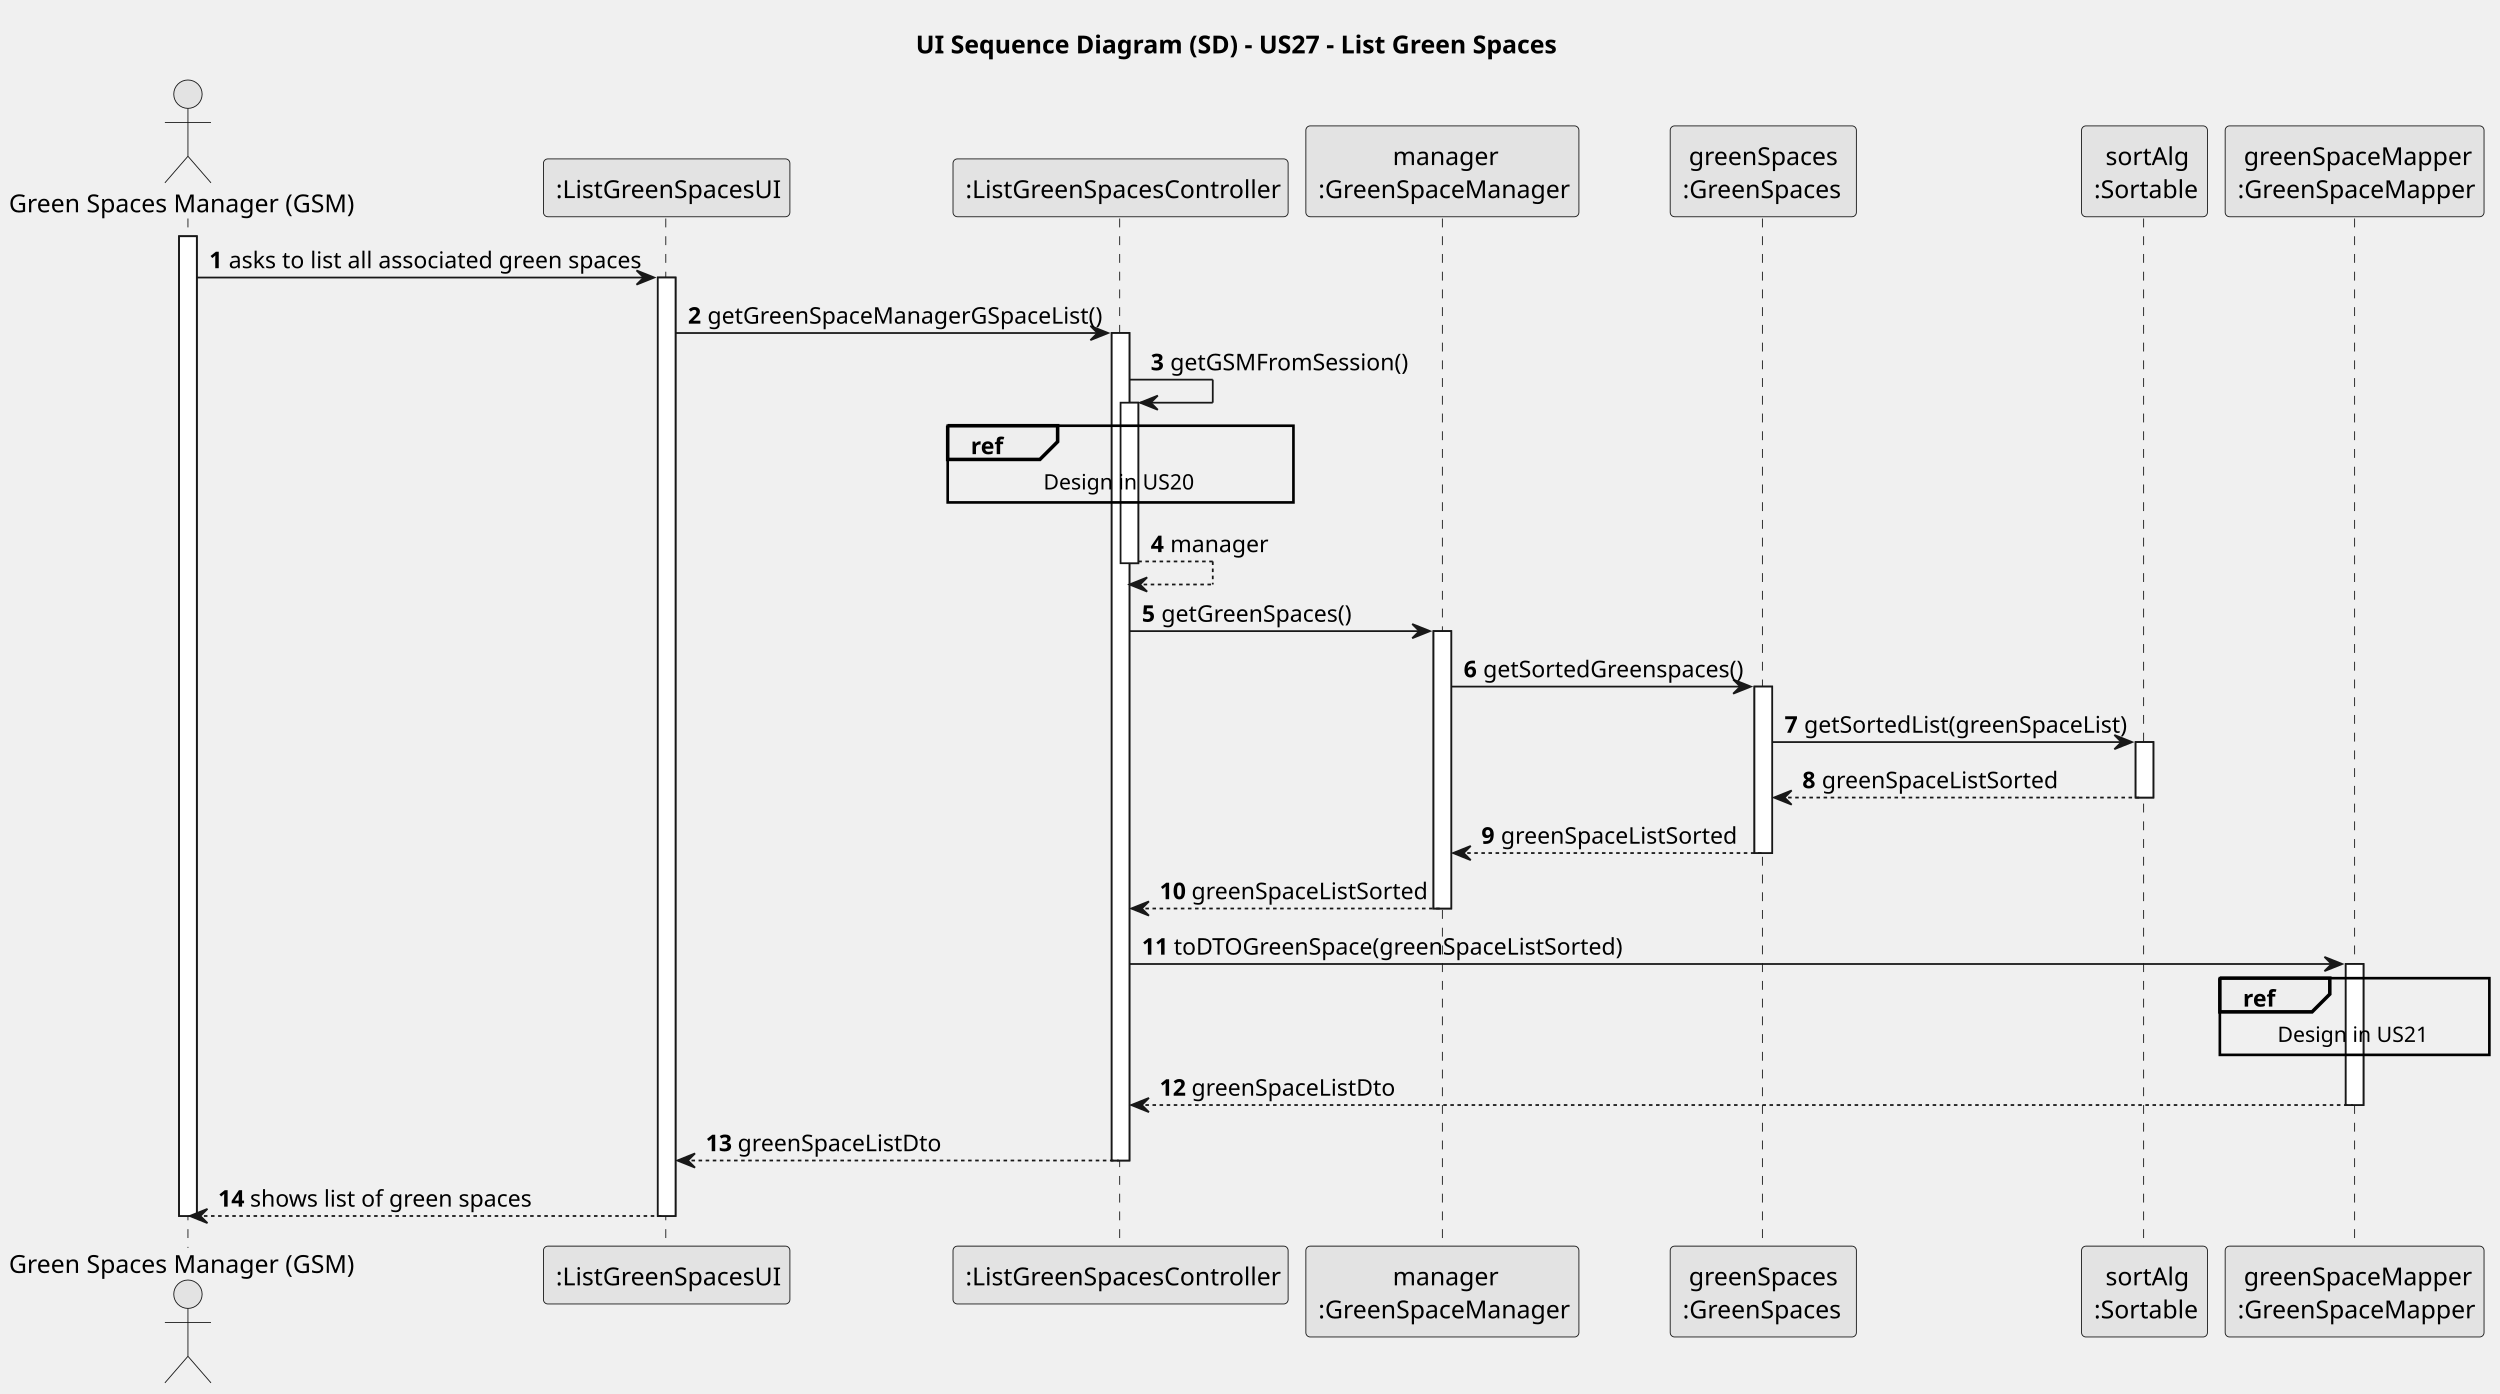
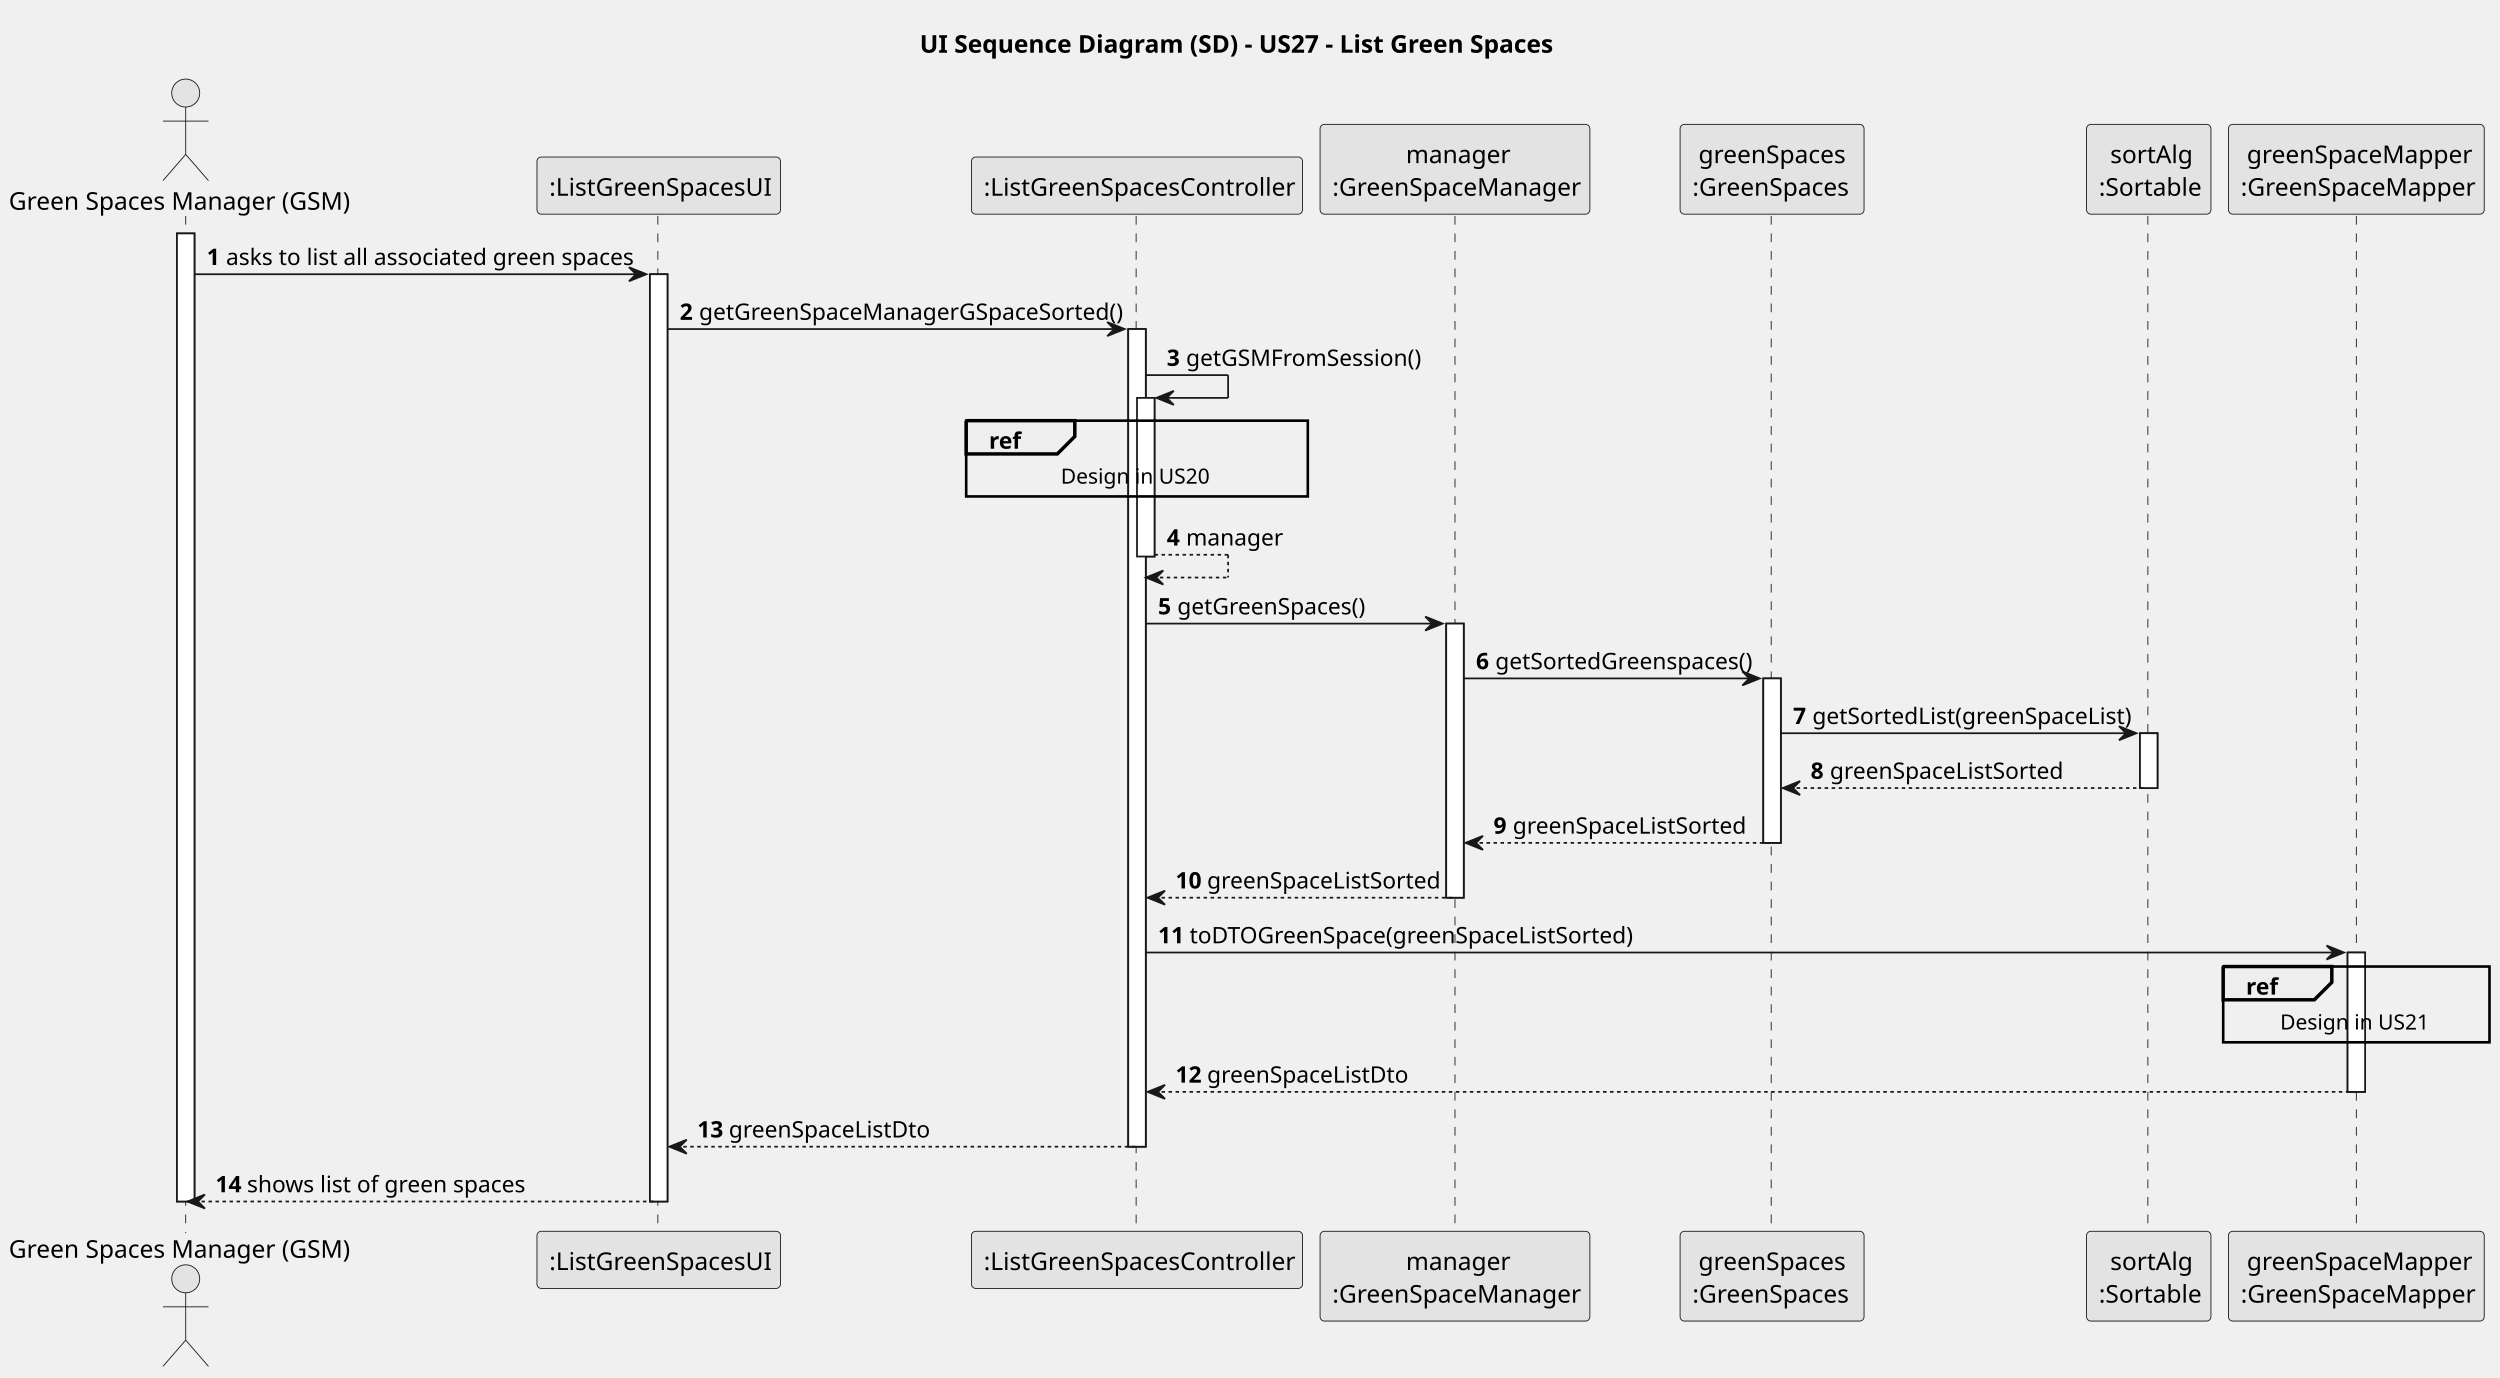
- <svg xmlns="http://www.w3.org/2000/svg" contentStyleType="text/css" height="786px" preserveAspectRatio="none" style="width:1410px;height:786px;background:#FFFFFF;" version="1.1" viewBox="0 0 1410 786" width="1410px" zoomAndPan="magnify">
+ <svg xmlns="http://www.w3.org/2000/svg" contentStyleType="text/css" height="786px" preserveAspectRatio="none" style="width:1427px;height:786px;background:#FFFFFF;" version="1.1" viewBox="0 0 1427 786" width="1427px" zoomAndPan="magnify">
  <defs />
  <g>
-     <text fill="#000000" font-family="sans-serif" font-size="14" font-weight="bold" lengthAdjust="spacing" textLength="372" x="516.5" y="30.107">UI Sequence Diagram (SD) - US27 - List Green Spaces</text>
+     <text fill="#000000" font-family="sans-serif" font-size="14" font-weight="bold" lengthAdjust="spacing" textLength="372" x="525" y="30.107">UI Sequence Diagram (SD) - US27 - List Green Spaces</text>
    <rect fill="#FFFFFF" height="552.578" style="stroke:#181818;stroke-width:1.0;" width="10" x="101" y="133.242" />
    <rect fill="#FFFFFF" height="529.287" style="stroke:#181818;stroke-width:1.0;" width="10" x="371" y="156.533" />
-     <rect fill="#FFFFFF" height="466.705" style="stroke:#181818;stroke-width:1.0;" width="10" x="627" y="187.824" />
-     <rect fill="#FFFFFF" height="90.543" style="stroke:#181818;stroke-width:1.0;" width="10" x="632" y="227.115" />
-     <rect fill="#FFFFFF" height="156.455" style="stroke:#181818;stroke-width:1.0;" width="10" x="808.5" y="355.949" />
-     <rect fill="#FFFFFF" height="93.873" style="stroke:#181818;stroke-width:1.0;" width="10" x="989.5" y="387.24" />
-     <rect fill="#FFFFFF" height="31.291" style="stroke:#181818;stroke-width:1.0;" width="10" x="1204.5" y="418.531" />
-     <rect fill="#FFFFFF" height="79.543" style="stroke:#181818;stroke-width:1.0;" width="10" x="1323" y="543.695" />
+     <rect fill="#FFFFFF" height="466.705" style="stroke:#181818;stroke-width:1.0;" width="10" x="644" y="187.824" />
+     <rect fill="#FFFFFF" height="90.543" style="stroke:#181818;stroke-width:1.0;" width="10" x="649" y="227.115" />
+     <rect fill="#FFFFFF" height="156.455" style="stroke:#181818;stroke-width:1.0;" width="10" x="825.5" y="355.949" />
+     <rect fill="#FFFFFF" height="93.873" style="stroke:#181818;stroke-width:1.0;" width="10" x="1006.5" y="387.24" />
+     <rect fill="#FFFFFF" height="31.291" style="stroke:#181818;stroke-width:1.0;" width="10" x="1221.5" y="418.531" />
+     <rect fill="#FFFFFF" height="79.543" style="stroke:#181818;stroke-width:1.0;" width="10" x="1340" y="543.695" />
    <line style="stroke:#181818;stroke-width:0.5;stroke-dasharray:5.0,5.0;" x1="106" x2="106" y1="123.242" y2="703.82" />
    <line style="stroke:#181818;stroke-width:0.5;stroke-dasharray:5.0,5.0;" x1="375.5" x2="375.5" y1="123.242" y2="703.82" />
-     <line style="stroke:#181818;stroke-width:0.5;stroke-dasharray:5.0,5.0;" x1="631.5" x2="631.5" y1="123.242" y2="703.82" />
-     <line style="stroke:#181818;stroke-width:0.5;stroke-dasharray:5.0,5.0;" x1="813.5" x2="813.5" y1="123.242" y2="703.82" />
-     <line style="stroke:#181818;stroke-width:0.5;stroke-dasharray:5.0,5.0;" x1="994" x2="994" y1="123.242" y2="703.82" />
-     <line style="stroke:#181818;stroke-width:0.5;stroke-dasharray:5.0,5.0;" x1="1209" x2="1209" y1="123.242" y2="703.82" />
-     <line style="stroke:#181818;stroke-width:0.5;stroke-dasharray:5.0,5.0;" x1="1328" x2="1328" y1="123.242" y2="703.82" />
+     <line style="stroke:#181818;stroke-width:0.5;stroke-dasharray:5.0,5.0;" x1="648.5" x2="648.5" y1="123.242" y2="703.82" />
+     <line style="stroke:#181818;stroke-width:0.5;stroke-dasharray:5.0,5.0;" x1="830.5" x2="830.5" y1="123.242" y2="703.82" />
+     <line style="stroke:#181818;stroke-width:0.5;stroke-dasharray:5.0,5.0;" x1="1011" x2="1011" y1="123.242" y2="703.82" />
+     <line style="stroke:#181818;stroke-width:0.5;stroke-dasharray:5.0,5.0;" x1="1226" x2="1226" y1="123.242" y2="703.82" />
+     <line style="stroke:#181818;stroke-width:0.5;stroke-dasharray:5.0,5.0;" x1="1345" x2="1345" y1="123.242" y2="703.82" />
    <text fill="#000000" font-family="sans-serif" font-size="14" lengthAdjust="spacing" textLength="196" x="5" y="119.728">Green Spaces Manager (GSM)</text>
    <ellipse cx="106" cy="53.121" fill="#E3E3E3" rx="8" ry="8" style="stroke:#181818;stroke-width:0.5;" />
    <path d="M106,61.121 L106,88.121 M93,69.121 L119,69.121 M106,88.121 L93,103.121 M106,88.121 L119,103.121 " fill="none" style="stroke:#181818;stroke-width:0.5;" />
    <text fill="#000000" font-family="sans-serif" font-size="14" lengthAdjust="spacing" textLength="196" x="5" y="717.928">Green Spaces Manager (GSM)</text>
    <ellipse cx="106" cy="729.941" fill="#E3E3E3" rx="8" ry="8" style="stroke:#181818;stroke-width:0.5;" />
    <path d="M106,737.941 L106,764.941 M93,745.941 L119,745.941 M106,764.941 L93,779.941 M106,764.941 L119,779.941 " fill="none" style="stroke:#181818;stroke-width:0.5;" />
    <rect fill="#E3E3E3" height="32.621" rx="2.5" ry="2.5" style="stroke:#181818;stroke-width:0.5;" width="139" x="306.5" y="89.621" />
    <text fill="#000000" font-family="sans-serif" font-size="14" lengthAdjust="spacing" textLength="125" x="313.5" y="111.728">:ListGreenSpacesUI</text>
    <rect fill="#E3E3E3" height="32.621" rx="2.5" ry="2.5" style="stroke:#181818;stroke-width:0.5;" width="139" x="306.5" y="702.82" />
    <text fill="#000000" font-family="sans-serif" font-size="14" lengthAdjust="spacing" textLength="125" x="313.5" y="724.928">:ListGreenSpacesUI</text>
-     <rect fill="#E3E3E3" height="32.621" rx="2.5" ry="2.5" style="stroke:#181818;stroke-width:0.5;" width="189" x="537.5" y="89.621" />
-     <text fill="#000000" font-family="sans-serif" font-size="14" lengthAdjust="spacing" textLength="175" x="544.5" y="111.728">:ListGreenSpacesController</text>
-     <rect fill="#E3E3E3" height="32.621" rx="2.5" ry="2.5" style="stroke:#181818;stroke-width:0.5;" width="189" x="537.5" y="702.82" />
-     <text fill="#000000" font-family="sans-serif" font-size="14" lengthAdjust="spacing" textLength="175" x="544.5" y="724.928">:ListGreenSpacesController</text>
-     <rect fill="#E3E3E3" height="51.242" rx="2.5" ry="2.5" style="stroke:#181818;stroke-width:0.5;" width="154" x="736.5" y="71" />
-     <text fill="#000000" font-family="sans-serif" font-size="14" lengthAdjust="spacing" textLength="56" x="785.5" y="93.107">manager</text>
-     <text fill="#000000" font-family="sans-serif" font-size="14" lengthAdjust="spacing" textLength="140" x="743.5" y="111.728">:GreenSpaceManager</text>
-     <rect fill="#E3E3E3" height="51.242" rx="2.5" ry="2.5" style="stroke:#181818;stroke-width:0.5;" width="154" x="736.5" y="702.82" />
-     <text fill="#000000" font-family="sans-serif" font-size="14" lengthAdjust="spacing" textLength="56" x="785.5" y="724.928">manager</text>
-     <text fill="#000000" font-family="sans-serif" font-size="14" lengthAdjust="spacing" textLength="140" x="743.5" y="743.549">:GreenSpaceManager</text>
-     <rect fill="#E3E3E3" height="51.242" rx="2.5" ry="2.5" style="stroke:#181818;stroke-width:0.5;" width="105" x="942" y="71" />
-     <text fill="#000000" font-family="sans-serif" font-size="14" lengthAdjust="spacing" textLength="84" x="952.5" y="93.107">greenSpaces</text>
-     <text fill="#000000" font-family="sans-serif" font-size="14" lengthAdjust="spacing" textLength="91" x="949" y="111.728">:GreenSpaces</text>
-     <rect fill="#E3E3E3" height="51.242" rx="2.5" ry="2.5" style="stroke:#181818;stroke-width:0.5;" width="105" x="942" y="702.82" />
-     <text fill="#000000" font-family="sans-serif" font-size="14" lengthAdjust="spacing" textLength="84" x="952.5" y="724.928">greenSpaces</text>
-     <text fill="#000000" font-family="sans-serif" font-size="14" lengthAdjust="spacing" textLength="91" x="949" y="743.549">:GreenSpaces</text>
-     <rect fill="#E3E3E3" height="51.242" rx="2.5" ry="2.5" style="stroke:#181818;stroke-width:0.5;" width="71" x="1174" y="71" />
-     <text fill="#000000" font-family="sans-serif" font-size="14" lengthAdjust="spacing" textLength="44" x="1187.5" y="93.107">sortAlg</text>
-     <text fill="#000000" font-family="sans-serif" font-size="14" lengthAdjust="spacing" textLength="57" x="1181" y="111.728">:Sortable</text>
-     <rect fill="#E3E3E3" height="51.242" rx="2.5" ry="2.5" style="stroke:#181818;stroke-width:0.5;" width="71" x="1174" y="702.82" />
-     <text fill="#000000" font-family="sans-serif" font-size="14" lengthAdjust="spacing" textLength="44" x="1187.5" y="724.928">sortAlg</text>
-     <text fill="#000000" font-family="sans-serif" font-size="14" lengthAdjust="spacing" textLength="57" x="1181" y="743.549">:Sortable</text>
-     <rect fill="#E3E3E3" height="51.242" rx="2.5" ry="2.5" style="stroke:#181818;stroke-width:0.5;" width="146" x="1255" y="71" />
-     <text fill="#000000" font-family="sans-serif" font-size="14" lengthAdjust="spacing" textLength="125" x="1265.5" y="93.107">greenSpaceMapper</text>
-     <text fill="#000000" font-family="sans-serif" font-size="14" lengthAdjust="spacing" textLength="132" x="1262" y="111.728">:GreenSpaceMapper</text>
-     <rect fill="#E3E3E3" height="51.242" rx="2.5" ry="2.5" style="stroke:#181818;stroke-width:0.5;" width="146" x="1255" y="702.82" />
-     <text fill="#000000" font-family="sans-serif" font-size="14" lengthAdjust="spacing" textLength="125" x="1265.5" y="724.928">greenSpaceMapper</text>
-     <text fill="#000000" font-family="sans-serif" font-size="14" lengthAdjust="spacing" textLength="132" x="1262" y="743.549">:GreenSpaceMapper</text>
+     <rect fill="#E3E3E3" height="32.621" rx="2.5" ry="2.5" style="stroke:#181818;stroke-width:0.5;" width="189" x="554.5" y="89.621" />
+     <text fill="#000000" font-family="sans-serif" font-size="14" lengthAdjust="spacing" textLength="175" x="561.5" y="111.728">:ListGreenSpacesController</text>
+     <rect fill="#E3E3E3" height="32.621" rx="2.5" ry="2.5" style="stroke:#181818;stroke-width:0.5;" width="189" x="554.5" y="702.82" />
+     <text fill="#000000" font-family="sans-serif" font-size="14" lengthAdjust="spacing" textLength="175" x="561.5" y="724.928">:ListGreenSpacesController</text>
+     <rect fill="#E3E3E3" height="51.242" rx="2.5" ry="2.5" style="stroke:#181818;stroke-width:0.5;" width="154" x="753.5" y="71" />
+     <text fill="#000000" font-family="sans-serif" font-size="14" lengthAdjust="spacing" textLength="56" x="802.5" y="93.107">manager</text>
+     <text fill="#000000" font-family="sans-serif" font-size="14" lengthAdjust="spacing" textLength="140" x="760.5" y="111.728">:GreenSpaceManager</text>
+     <rect fill="#E3E3E3" height="51.242" rx="2.5" ry="2.5" style="stroke:#181818;stroke-width:0.5;" width="154" x="753.5" y="702.82" />
+     <text fill="#000000" font-family="sans-serif" font-size="14" lengthAdjust="spacing" textLength="56" x="802.5" y="724.928">manager</text>
+     <text fill="#000000" font-family="sans-serif" font-size="14" lengthAdjust="spacing" textLength="140" x="760.5" y="743.549">:GreenSpaceManager</text>
+     <rect fill="#E3E3E3" height="51.242" rx="2.5" ry="2.5" style="stroke:#181818;stroke-width:0.5;" width="105" x="959" y="71" />
+     <text fill="#000000" font-family="sans-serif" font-size="14" lengthAdjust="spacing" textLength="84" x="969.5" y="93.107">greenSpaces</text>
+     <text fill="#000000" font-family="sans-serif" font-size="14" lengthAdjust="spacing" textLength="91" x="966" y="111.728">:GreenSpaces</text>
+     <rect fill="#E3E3E3" height="51.242" rx="2.5" ry="2.5" style="stroke:#181818;stroke-width:0.5;" width="105" x="959" y="702.82" />
+     <text fill="#000000" font-family="sans-serif" font-size="14" lengthAdjust="spacing" textLength="84" x="969.5" y="724.928">greenSpaces</text>
+     <text fill="#000000" font-family="sans-serif" font-size="14" lengthAdjust="spacing" textLength="91" x="966" y="743.549">:GreenSpaces</text>
+     <rect fill="#E3E3E3" height="51.242" rx="2.5" ry="2.5" style="stroke:#181818;stroke-width:0.5;" width="71" x="1191" y="71" />
+     <text fill="#000000" font-family="sans-serif" font-size="14" lengthAdjust="spacing" textLength="44" x="1204.5" y="93.107">sortAlg</text>
+     <text fill="#000000" font-family="sans-serif" font-size="14" lengthAdjust="spacing" textLength="57" x="1198" y="111.728">:Sortable</text>
+     <rect fill="#E3E3E3" height="51.242" rx="2.5" ry="2.5" style="stroke:#181818;stroke-width:0.5;" width="71" x="1191" y="702.82" />
+     <text fill="#000000" font-family="sans-serif" font-size="14" lengthAdjust="spacing" textLength="44" x="1204.5" y="724.928">sortAlg</text>
+     <text fill="#000000" font-family="sans-serif" font-size="14" lengthAdjust="spacing" textLength="57" x="1198" y="743.549">:Sortable</text>
+     <rect fill="#E3E3E3" height="51.242" rx="2.5" ry="2.5" style="stroke:#181818;stroke-width:0.5;" width="146" x="1272" y="71" />
+     <text fill="#000000" font-family="sans-serif" font-size="14" lengthAdjust="spacing" textLength="125" x="1282.5" y="93.107">greenSpaceMapper</text>
+     <text fill="#000000" font-family="sans-serif" font-size="14" lengthAdjust="spacing" textLength="132" x="1279" y="111.728">:GreenSpaceMapper</text>
+     <rect fill="#E3E3E3" height="51.242" rx="2.5" ry="2.5" style="stroke:#181818;stroke-width:0.5;" width="146" x="1272" y="702.82" />
+     <text fill="#000000" font-family="sans-serif" font-size="14" lengthAdjust="spacing" textLength="125" x="1282.5" y="724.928">greenSpaceMapper</text>
+     <text fill="#000000" font-family="sans-serif" font-size="14" lengthAdjust="spacing" textLength="132" x="1279" y="743.549">:GreenSpaceMapper</text>
    <rect fill="#FFFFFF" height="552.578" style="stroke:#181818;stroke-width:1.0;" width="10" x="101" y="133.242" />
    <rect fill="#FFFFFF" height="529.287" style="stroke:#181818;stroke-width:1.0;" width="10" x="371" y="156.533" />
-     <rect fill="#FFFFFF" height="466.705" style="stroke:#181818;stroke-width:1.0;" width="10" x="627" y="187.824" />
-     <rect fill="#FFFFFF" height="90.543" style="stroke:#181818;stroke-width:1.0;" width="10" x="632" y="227.115" />
-     <rect fill="#FFFFFF" height="156.455" style="stroke:#181818;stroke-width:1.0;" width="10" x="808.5" y="355.949" />
-     <rect fill="#FFFFFF" height="93.873" style="stroke:#181818;stroke-width:1.0;" width="10" x="989.5" y="387.24" />
-     <rect fill="#FFFFFF" height="31.291" style="stroke:#181818;stroke-width:1.0;" width="10" x="1204.5" y="418.531" />
-     <rect fill="#FFFFFF" height="79.543" style="stroke:#181818;stroke-width:1.0;" width="10" x="1323" y="543.695" />
+     <rect fill="#FFFFFF" height="466.705" style="stroke:#181818;stroke-width:1.0;" width="10" x="644" y="187.824" />
+     <rect fill="#FFFFFF" height="90.543" style="stroke:#181818;stroke-width:1.0;" width="10" x="649" y="227.115" />
+     <rect fill="#FFFFFF" height="156.455" style="stroke:#181818;stroke-width:1.0;" width="10" x="825.5" y="355.949" />
+     <rect fill="#FFFFFF" height="93.873" style="stroke:#181818;stroke-width:1.0;" width="10" x="1006.5" y="387.24" />
+     <rect fill="#FFFFFF" height="31.291" style="stroke:#181818;stroke-width:1.0;" width="10" x="1221.5" y="418.531" />
+     <rect fill="#FFFFFF" height="79.543" style="stroke:#181818;stroke-width:1.0;" width="10" x="1340" y="543.695" />
    <polygon fill="#181818" points="359,152.533,369,156.533,359,160.533,363,156.533" style="stroke:#181818;stroke-width:1.0;" />
    <line style="stroke:#181818;stroke-width:1.0;" x1="111" x2="365" y1="156.533" y2="156.533" />
    <text fill="#000000" font-family="sans-serif" font-size="13" font-weight="bold" lengthAdjust="spacing" textLength="7" x="118" y="151.27">1</text>
    <text fill="#000000" font-family="sans-serif" font-size="13" lengthAdjust="spacing" textLength="230" x="129" y="151.27">asks to list all associated green spaces</text>
-     <polygon fill="#181818" points="615,183.824,625,187.824,615,191.824,619,187.824" style="stroke:#181818;stroke-width:1.0;" />
-     <line style="stroke:#181818;stroke-width:1.0;" x1="381" x2="621" y1="187.824" y2="187.824" />
+     <polygon fill="#181818" points="632,183.824,642,187.824,632,191.824,636,187.824" style="stroke:#181818;stroke-width:1.0;" />
+     <line style="stroke:#181818;stroke-width:1.0;" x1="381" x2="638" y1="187.824" y2="187.824" />
    <text fill="#000000" font-family="sans-serif" font-size="13" font-weight="bold" lengthAdjust="spacing" textLength="7" x="388" y="182.561">2</text>
-     <text fill="#000000" font-family="sans-serif" font-size="13" lengthAdjust="spacing" textLength="216" x="399" y="182.561">getGreenSpaceManagerGSpaceList()</text>
-     <line style="stroke:#181818;stroke-width:1.0;" x1="637" x2="684" y1="214.115" y2="214.115" />
-     <line style="stroke:#181818;stroke-width:1.0;" x1="684" x2="684" y1="214.115" y2="227.115" />
-     <line style="stroke:#181818;stroke-width:1.0;" x1="643" x2="684" y1="227.115" y2="227.115" />
-     <polygon fill="#181818" points="653,223.115,643,227.115,653,231.115,649,227.115" style="stroke:#181818;stroke-width:1.0;" />
-     <text fill="#000000" font-family="sans-serif" font-size="13" font-weight="bold" lengthAdjust="spacing" textLength="7" x="649" y="208.852">3</text>
-     <text fill="#000000" font-family="sans-serif" font-size="13" lengthAdjust="spacing" textLength="133" x="660" y="208.852">getGSMFromSession()</text>
-     <rect fill="none" height="43.252" style="stroke:#000000;stroke-width:1.5;" width="195" x="534.5" y="240.115" />
-     <path d="M534.5,240.115 L596.5,240.115 L596.5,249.115 L586.5,259.115 L534.5,259.115 L534.5,240.115 " fill="#EEEEEE" style="stroke:#000000;stroke-width:2.0;" />
-     <text fill="#000000" font-family="sans-serif" font-size="13" font-weight="bold" lengthAdjust="spacing" textLength="17" x="547.5" y="256.144">ref</text>
-     <text fill="#000000" font-family="sans-serif" font-size="12" lengthAdjust="spacing" textLength="87" x="588.5" y="276.065">Design in US20</text>
-     <line style="stroke:#181818;stroke-width:1.0;stroke-dasharray:2.0,2.0;" x1="642" x2="684" y1="316.658" y2="316.658" />
-     <line style="stroke:#181818;stroke-width:1.0;stroke-dasharray:2.0,2.0;" x1="684" x2="684" y1="316.658" y2="329.658" />
-     <line style="stroke:#181818;stroke-width:1.0;stroke-dasharray:2.0,2.0;" x1="637" x2="684" y1="329.658" y2="329.658" />
-     <polygon fill="#181818" points="647,325.658,637,329.658,647,333.658,643,329.658" style="stroke:#181818;stroke-width:1.0;" />
-     <text fill="#000000" font-family="sans-serif" font-size="13" font-weight="bold" lengthAdjust="spacing" textLength="7" x="649" y="311.396">4</text>
-     <text fill="#000000" font-family="sans-serif" font-size="13" lengthAdjust="spacing" textLength="50" x="660" y="311.396">manager</text>
-     <polygon fill="#181818" points="796.5,351.949,806.5,355.949,796.5,359.949,800.5,355.949" style="stroke:#181818;stroke-width:1.0;" />
-     <line style="stroke:#181818;stroke-width:1.0;" x1="637" x2="802.5" y1="355.949" y2="355.949" />
-     <text fill="#000000" font-family="sans-serif" font-size="13" font-weight="bold" lengthAdjust="spacing" textLength="7" x="644" y="350.687">5</text>
-     <text fill="#000000" font-family="sans-serif" font-size="13" lengthAdjust="spacing" textLength="105" x="655" y="350.687">getGreenSpaces()</text>
-     <polygon fill="#181818" points="977.5,383.24,987.5,387.24,977.5,391.24,981.5,387.24" style="stroke:#181818;stroke-width:1.0;" />
-     <line style="stroke:#181818;stroke-width:1.0;" x1="818.5" x2="983.5" y1="387.24" y2="387.24" />
-     <text fill="#000000" font-family="sans-serif" font-size="13" font-weight="bold" lengthAdjust="spacing" textLength="7" x="825.5" y="381.978">6</text>
-     <text fill="#000000" font-family="sans-serif" font-size="13" lengthAdjust="spacing" textLength="141" x="836.5" y="381.978">getSortedGreenspaces()</text>
-     <polygon fill="#181818" points="1192.5,414.531,1202.5,418.531,1192.5,422.531,1196.5,418.531" style="stroke:#181818;stroke-width:1.0;" />
-     <line style="stroke:#181818;stroke-width:1.0;" x1="999.5" x2="1198.5" y1="418.531" y2="418.531" />
-     <text fill="#000000" font-family="sans-serif" font-size="13" font-weight="bold" lengthAdjust="spacing" textLength="7" x="1006.5" y="413.269">7</text>
-     <text fill="#000000" font-family="sans-serif" font-size="13" lengthAdjust="spacing" textLength="175" x="1017.5" y="413.269">getSortedList(greenSpaceList)</text>
-     <polygon fill="#181818" points="1010.5,445.822,1000.5,449.822,1010.5,453.822,1006.5,449.822" style="stroke:#181818;stroke-width:1.0;" />
-     <line style="stroke:#181818;stroke-width:1.0;stroke-dasharray:2.0,2.0;" x1="1004.5" x2="1208.5" y1="449.822" y2="449.822" />
-     <text fill="#000000" font-family="sans-serif" font-size="13" font-weight="bold" lengthAdjust="spacing" textLength="7" x="1016.5" y="444.56">8</text>
-     <text fill="#000000" font-family="sans-serif" font-size="13" lengthAdjust="spacing" textLength="128" x="1027.5" y="444.56">greenSpaceListSorted</text>
-     <polygon fill="#181818" points="829.5,477.113,819.5,481.113,829.5,485.113,825.5,481.113" style="stroke:#181818;stroke-width:1.0;" />
-     <line style="stroke:#181818;stroke-width:1.0;stroke-dasharray:2.0,2.0;" x1="823.5" x2="993.5" y1="481.113" y2="481.113" />
-     <text fill="#000000" font-family="sans-serif" font-size="13" font-weight="bold" lengthAdjust="spacing" textLength="7" x="835.5" y="475.851">9</text>
-     <text fill="#000000" font-family="sans-serif" font-size="13" lengthAdjust="spacing" textLength="128" x="846.5" y="475.851">greenSpaceListSorted</text>
-     <polygon fill="#181818" points="648,508.404,638,512.404,648,516.404,644,512.404" style="stroke:#181818;stroke-width:1.0;" />
-     <line style="stroke:#181818;stroke-width:1.0;stroke-dasharray:2.0,2.0;" x1="642" x2="812.5" y1="512.404" y2="512.404" />
-     <text fill="#000000" font-family="sans-serif" font-size="13" font-weight="bold" lengthAdjust="spacing" textLength="14" x="654" y="507.142">10</text>
-     <text fill="#000000" font-family="sans-serif" font-size="13" lengthAdjust="spacing" textLength="128" x="672" y="507.142">greenSpaceListSorted</text>
-     <polygon fill="#181818" points="1311,539.695,1321,543.695,1311,547.695,1315,543.695" style="stroke:#181818;stroke-width:1.0;" />
-     <line style="stroke:#181818;stroke-width:1.0;" x1="637" x2="1317" y1="543.695" y2="543.695" />
-     <text fill="#000000" font-family="sans-serif" font-size="13" font-weight="bold" lengthAdjust="spacing" textLength="14" x="644" y="538.433">11</text>
-     <text fill="#000000" font-family="sans-serif" font-size="13" lengthAdjust="spacing" textLength="245" x="662" y="538.433">toDTOGreenSpace(greenSpaceListSorted)</text>
-     <rect fill="none" height="43.252" style="stroke:#000000;stroke-width:1.5;" width="152" x="1252" y="551.695" />
-     <path d="M1252,551.695 L1314,551.695 L1314,560.695 L1304,570.695 L1252,570.695 L1252,551.695 " fill="#EEEEEE" style="stroke:#000000;stroke-width:2.0;" />
-     <text fill="#000000" font-family="sans-serif" font-size="13" font-weight="bold" lengthAdjust="spacing" textLength="17" x="1265" y="567.724">ref</text>
-     <text fill="#000000" font-family="sans-serif" font-size="12" lengthAdjust="spacing" textLength="87" x="1284.5" y="587.644">Design in US21</text>
-     <polygon fill="#181818" points="648,619.238,638,623.238,648,627.238,644,623.238" style="stroke:#181818;stroke-width:1.0;" />
-     <line style="stroke:#181818;stroke-width:1.0;stroke-dasharray:2.0,2.0;" x1="642" x2="1327" y1="623.238" y2="623.238" />
-     <text fill="#000000" font-family="sans-serif" font-size="13" font-weight="bold" lengthAdjust="spacing" textLength="14" x="654" y="617.976">12</text>
-     <text fill="#000000" font-family="sans-serif" font-size="13" lengthAdjust="spacing" textLength="110" x="672" y="617.976">greenSpaceListDto</text>
+     <text fill="#000000" font-family="sans-serif" font-size="13" lengthAdjust="spacing" textLength="233" x="399" y="182.561">getGreenSpaceManagerGSpaceSorted()</text>
+     <line style="stroke:#181818;stroke-width:1.0;" x1="654" x2="701" y1="214.115" y2="214.115" />
+     <line style="stroke:#181818;stroke-width:1.0;" x1="701" x2="701" y1="214.115" y2="227.115" />
+     <line style="stroke:#181818;stroke-width:1.0;" x1="660" x2="701" y1="227.115" y2="227.115" />
+     <polygon fill="#181818" points="670,223.115,660,227.115,670,231.115,666,227.115" style="stroke:#181818;stroke-width:1.0;" />
+     <text fill="#000000" font-family="sans-serif" font-size="13" font-weight="bold" lengthAdjust="spacing" textLength="7" x="666" y="208.852">3</text>
+     <text fill="#000000" font-family="sans-serif" font-size="13" lengthAdjust="spacing" textLength="133" x="677" y="208.852">getGSMFromSession()</text>
+     <rect fill="none" height="43.252" style="stroke:#000000;stroke-width:1.5;" width="195" x="551.5" y="240.115" />
+     <path d="M551.5,240.115 L613.5,240.115 L613.5,249.115 L603.5,259.115 L551.5,259.115 L551.5,240.115 " fill="#EEEEEE" style="stroke:#000000;stroke-width:2.0;" />
+     <text fill="#000000" font-family="sans-serif" font-size="13" font-weight="bold" lengthAdjust="spacing" textLength="17" x="564.5" y="256.144">ref</text>
+     <text fill="#000000" font-family="sans-serif" font-size="12" lengthAdjust="spacing" textLength="87" x="605.5" y="276.065">Design in US20</text>
+     <line style="stroke:#181818;stroke-width:1.0;stroke-dasharray:2.0,2.0;" x1="659" x2="701" y1="316.658" y2="316.658" />
+     <line style="stroke:#181818;stroke-width:1.0;stroke-dasharray:2.0,2.0;" x1="701" x2="701" y1="316.658" y2="329.658" />
+     <line style="stroke:#181818;stroke-width:1.0;stroke-dasharray:2.0,2.0;" x1="654" x2="701" y1="329.658" y2="329.658" />
+     <polygon fill="#181818" points="664,325.658,654,329.658,664,333.658,660,329.658" style="stroke:#181818;stroke-width:1.0;" />
+     <text fill="#000000" font-family="sans-serif" font-size="13" font-weight="bold" lengthAdjust="spacing" textLength="7" x="666" y="311.396">4</text>
+     <text fill="#000000" font-family="sans-serif" font-size="13" lengthAdjust="spacing" textLength="50" x="677" y="311.396">manager</text>
+     <polygon fill="#181818" points="813.5,351.949,823.5,355.949,813.5,359.949,817.5,355.949" style="stroke:#181818;stroke-width:1.0;" />
+     <line style="stroke:#181818;stroke-width:1.0;" x1="654" x2="819.5" y1="355.949" y2="355.949" />
+     <text fill="#000000" font-family="sans-serif" font-size="13" font-weight="bold" lengthAdjust="spacing" textLength="7" x="661" y="350.687">5</text>
+     <text fill="#000000" font-family="sans-serif" font-size="13" lengthAdjust="spacing" textLength="105" x="672" y="350.687">getGreenSpaces()</text>
+     <polygon fill="#181818" points="994.5,383.24,1004.5,387.24,994.5,391.24,998.5,387.24" style="stroke:#181818;stroke-width:1.0;" />
+     <line style="stroke:#181818;stroke-width:1.0;" x1="835.5" x2="1000.5" y1="387.24" y2="387.24" />
+     <text fill="#000000" font-family="sans-serif" font-size="13" font-weight="bold" lengthAdjust="spacing" textLength="7" x="842.5" y="381.978">6</text>
+     <text fill="#000000" font-family="sans-serif" font-size="13" lengthAdjust="spacing" textLength="141" x="853.5" y="381.978">getSortedGreenspaces()</text>
+     <polygon fill="#181818" points="1209.5,414.531,1219.5,418.531,1209.5,422.531,1213.5,418.531" style="stroke:#181818;stroke-width:1.0;" />
+     <line style="stroke:#181818;stroke-width:1.0;" x1="1016.5" x2="1215.5" y1="418.531" y2="418.531" />
+     <text fill="#000000" font-family="sans-serif" font-size="13" font-weight="bold" lengthAdjust="spacing" textLength="7" x="1023.5" y="413.269">7</text>
+     <text fill="#000000" font-family="sans-serif" font-size="13" lengthAdjust="spacing" textLength="175" x="1034.5" y="413.269">getSortedList(greenSpaceList)</text>
+     <polygon fill="#181818" points="1027.5,445.822,1017.5,449.822,1027.5,453.822,1023.5,449.822" style="stroke:#181818;stroke-width:1.0;" />
+     <line style="stroke:#181818;stroke-width:1.0;stroke-dasharray:2.0,2.0;" x1="1021.5" x2="1225.5" y1="449.822" y2="449.822" />
+     <text fill="#000000" font-family="sans-serif" font-size="13" font-weight="bold" lengthAdjust="spacing" textLength="7" x="1033.5" y="444.56">8</text>
+     <text fill="#000000" font-family="sans-serif" font-size="13" lengthAdjust="spacing" textLength="128" x="1044.5" y="444.56">greenSpaceListSorted</text>
+     <polygon fill="#181818" points="846.5,477.113,836.5,481.113,846.5,485.113,842.5,481.113" style="stroke:#181818;stroke-width:1.0;" />
+     <line style="stroke:#181818;stroke-width:1.0;stroke-dasharray:2.0,2.0;" x1="840.5" x2="1010.5" y1="481.113" y2="481.113" />
+     <text fill="#000000" font-family="sans-serif" font-size="13" font-weight="bold" lengthAdjust="spacing" textLength="7" x="852.5" y="475.851">9</text>
+     <text fill="#000000" font-family="sans-serif" font-size="13" lengthAdjust="spacing" textLength="128" x="863.5" y="475.851">greenSpaceListSorted</text>
+     <polygon fill="#181818" points="665,508.404,655,512.404,665,516.404,661,512.404" style="stroke:#181818;stroke-width:1.0;" />
+     <line style="stroke:#181818;stroke-width:1.0;stroke-dasharray:2.0,2.0;" x1="659" x2="829.5" y1="512.404" y2="512.404" />
+     <text fill="#000000" font-family="sans-serif" font-size="13" font-weight="bold" lengthAdjust="spacing" textLength="14" x="671" y="507.142">10</text>
+     <text fill="#000000" font-family="sans-serif" font-size="13" lengthAdjust="spacing" textLength="128" x="689" y="507.142">greenSpaceListSorted</text>
+     <polygon fill="#181818" points="1328,539.695,1338,543.695,1328,547.695,1332,543.695" style="stroke:#181818;stroke-width:1.0;" />
+     <line style="stroke:#181818;stroke-width:1.0;" x1="654" x2="1334" y1="543.695" y2="543.695" />
+     <text fill="#000000" font-family="sans-serif" font-size="13" font-weight="bold" lengthAdjust="spacing" textLength="14" x="661" y="538.433">11</text>
+     <text fill="#000000" font-family="sans-serif" font-size="13" lengthAdjust="spacing" textLength="245" x="679" y="538.433">toDTOGreenSpace(greenSpaceListSorted)</text>
+     <rect fill="none" height="43.252" style="stroke:#000000;stroke-width:1.5;" width="152" x="1269" y="551.695" />
+     <path d="M1269,551.695 L1331,551.695 L1331,560.695 L1321,570.695 L1269,570.695 L1269,551.695 " fill="#EEEEEE" style="stroke:#000000;stroke-width:2.0;" />
+     <text fill="#000000" font-family="sans-serif" font-size="13" font-weight="bold" lengthAdjust="spacing" textLength="17" x="1282" y="567.724">ref</text>
+     <text fill="#000000" font-family="sans-serif" font-size="12" lengthAdjust="spacing" textLength="87" x="1301.5" y="587.644">Design in US21</text>
+     <polygon fill="#181818" points="665,619.238,655,623.238,665,627.238,661,623.238" style="stroke:#181818;stroke-width:1.0;" />
+     <line style="stroke:#181818;stroke-width:1.0;stroke-dasharray:2.0,2.0;" x1="659" x2="1344" y1="623.238" y2="623.238" />
+     <text fill="#000000" font-family="sans-serif" font-size="13" font-weight="bold" lengthAdjust="spacing" textLength="14" x="671" y="617.976">12</text>
+     <text fill="#000000" font-family="sans-serif" font-size="13" lengthAdjust="spacing" textLength="110" x="689" y="617.976">greenSpaceListDto</text>
    <polygon fill="#181818" points="392,650.529,382,654.529,392,658.529,388,654.529" style="stroke:#181818;stroke-width:1.0;" />
-     <line style="stroke:#181818;stroke-width:1.0;stroke-dasharray:2.0,2.0;" x1="386" x2="631" y1="654.529" y2="654.529" />
+     <line style="stroke:#181818;stroke-width:1.0;stroke-dasharray:2.0,2.0;" x1="386" x2="648" y1="654.529" y2="654.529" />
    <text fill="#000000" font-family="sans-serif" font-size="13" font-weight="bold" lengthAdjust="spacing" textLength="14" x="398" y="649.267">13</text>
    <text fill="#000000" font-family="sans-serif" font-size="13" lengthAdjust="spacing" textLength="110" x="416" y="649.267">greenSpaceListDto</text>
    <polygon fill="#181818" points="117,681.82,107,685.82,117,689.82,113,685.82" style="stroke:#181818;stroke-width:1.0;" />
    <line style="stroke:#181818;stroke-width:1.0;stroke-dasharray:2.0,2.0;" x1="111" x2="375" y1="685.82" y2="685.82" />
    <text fill="#000000" font-family="sans-serif" font-size="13" font-weight="bold" lengthAdjust="spacing" textLength="14" x="123" y="680.558">14</text>
    <text fill="#000000" font-family="sans-serif" font-size="13" lengthAdjust="spacing" textLength="154" x="141" y="680.558">shows list of green spaces</text>
  </g>
</svg>
